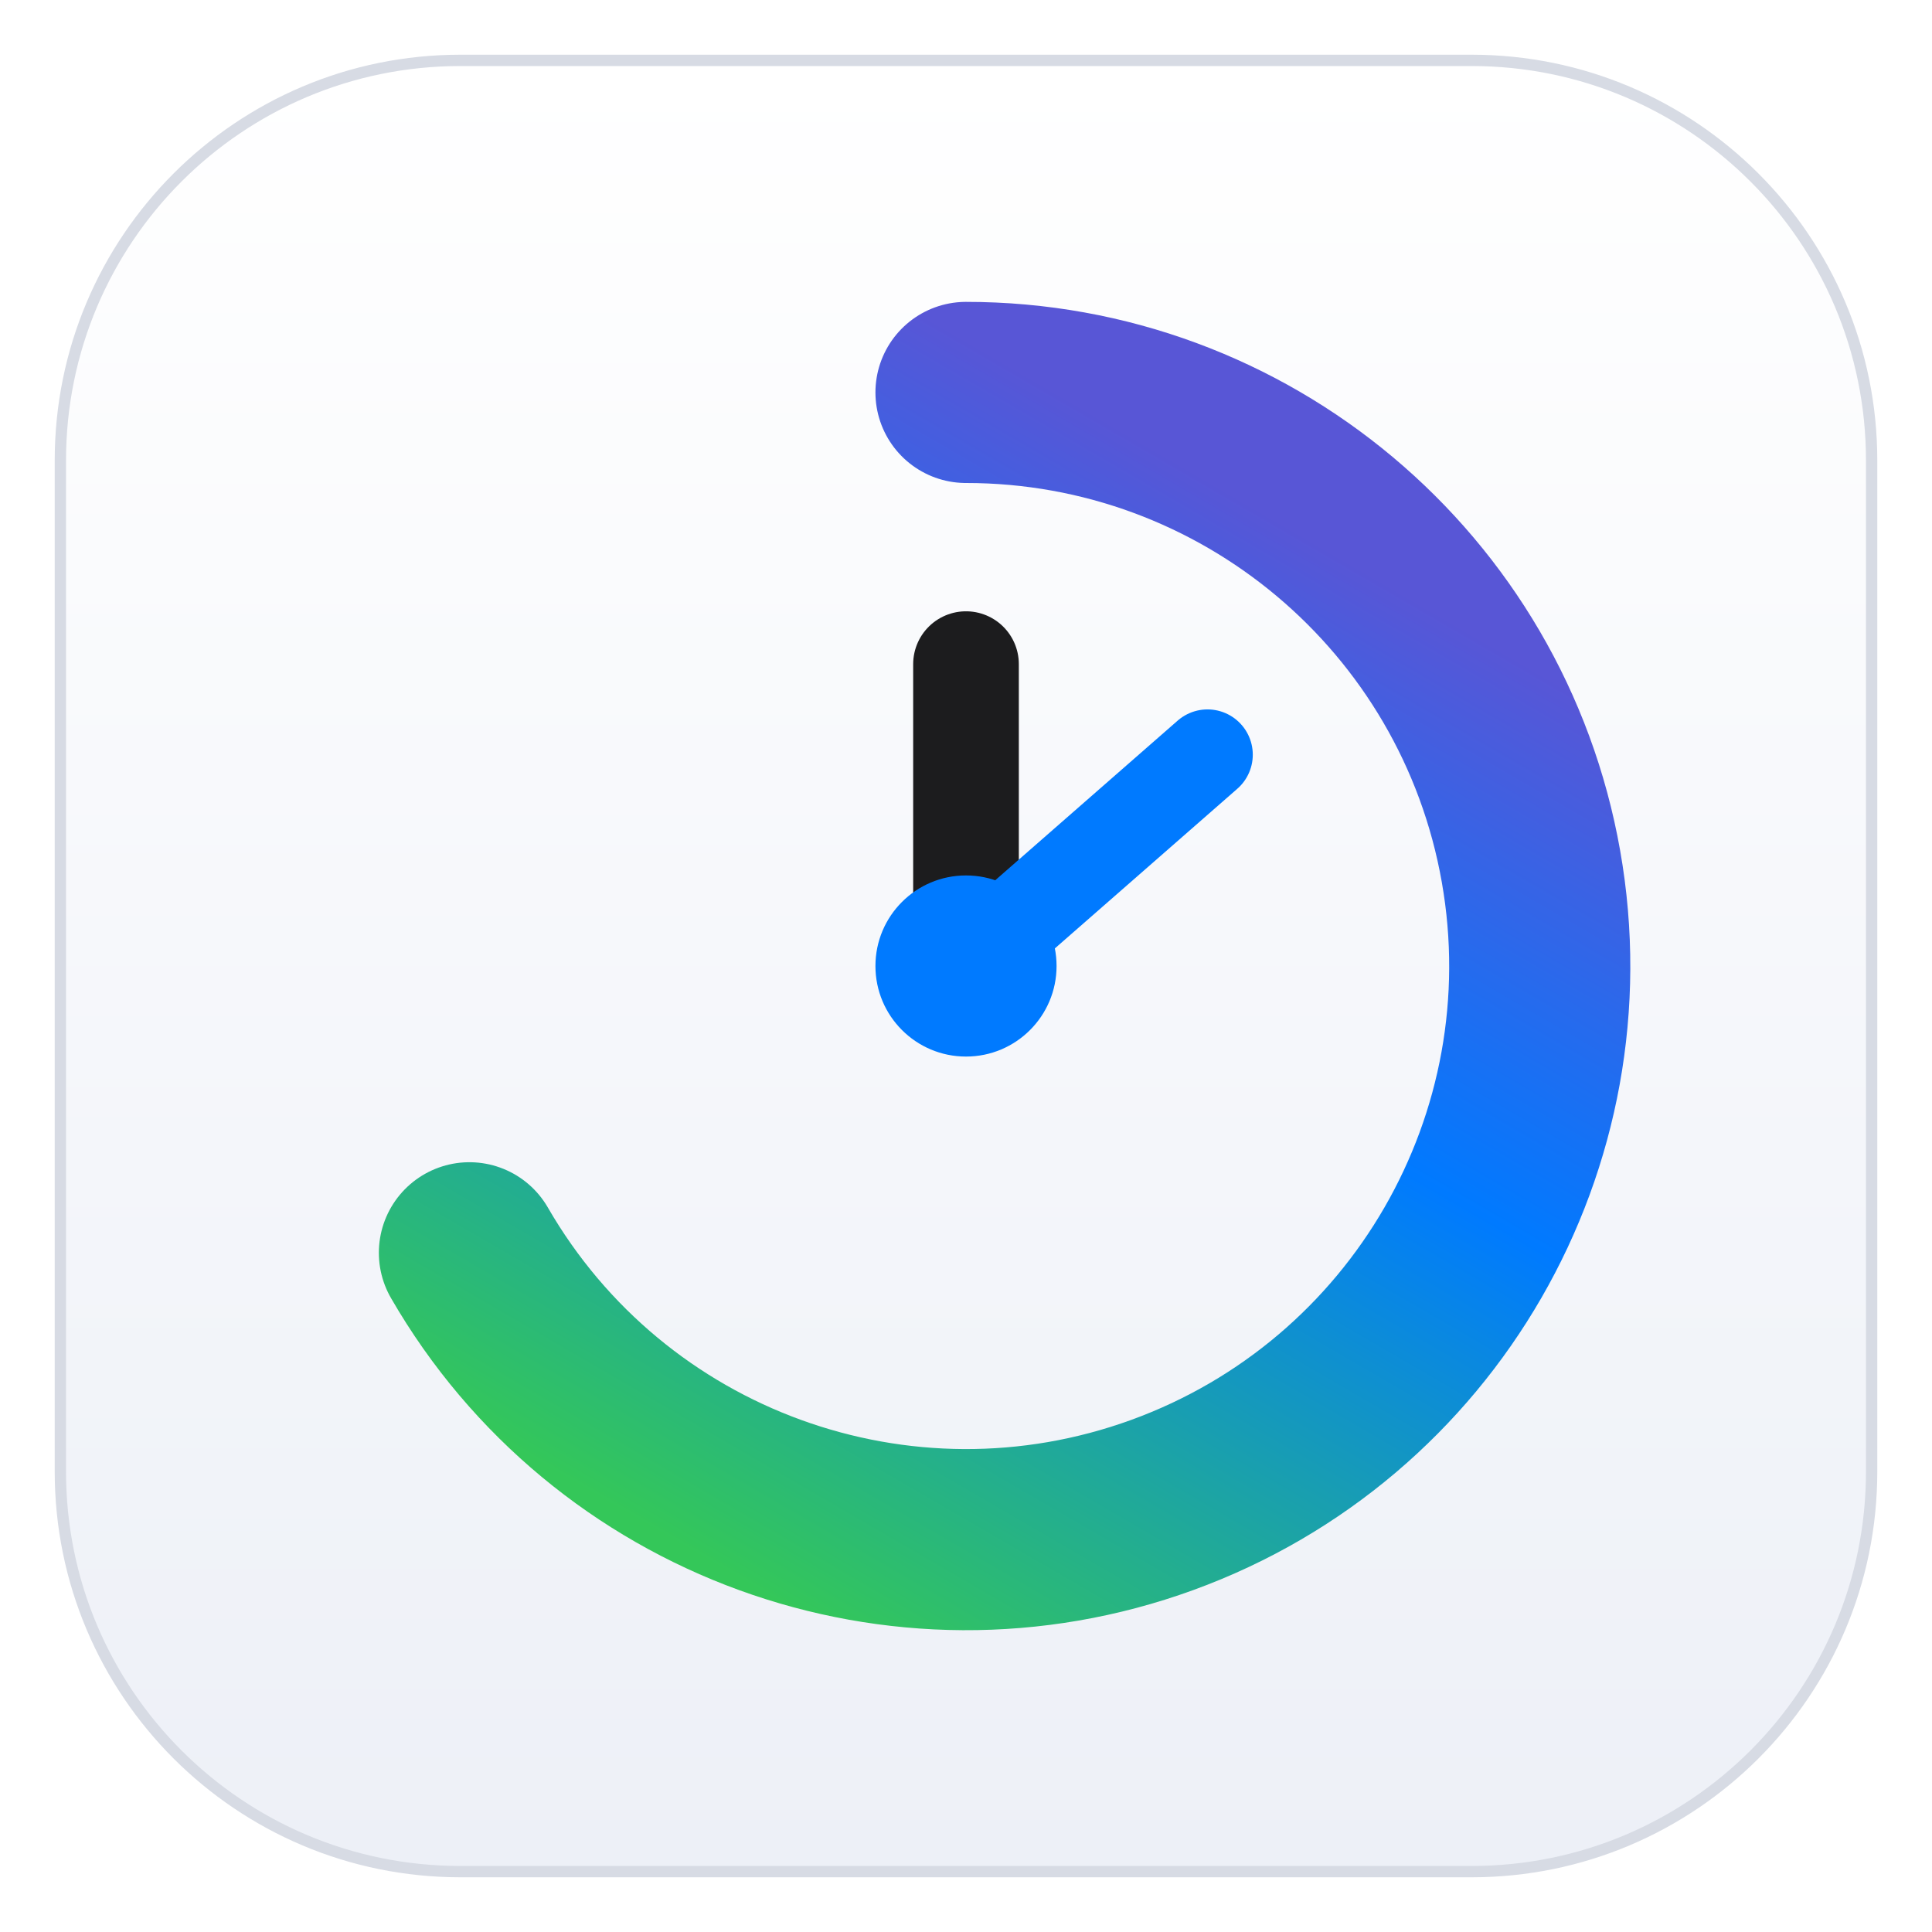
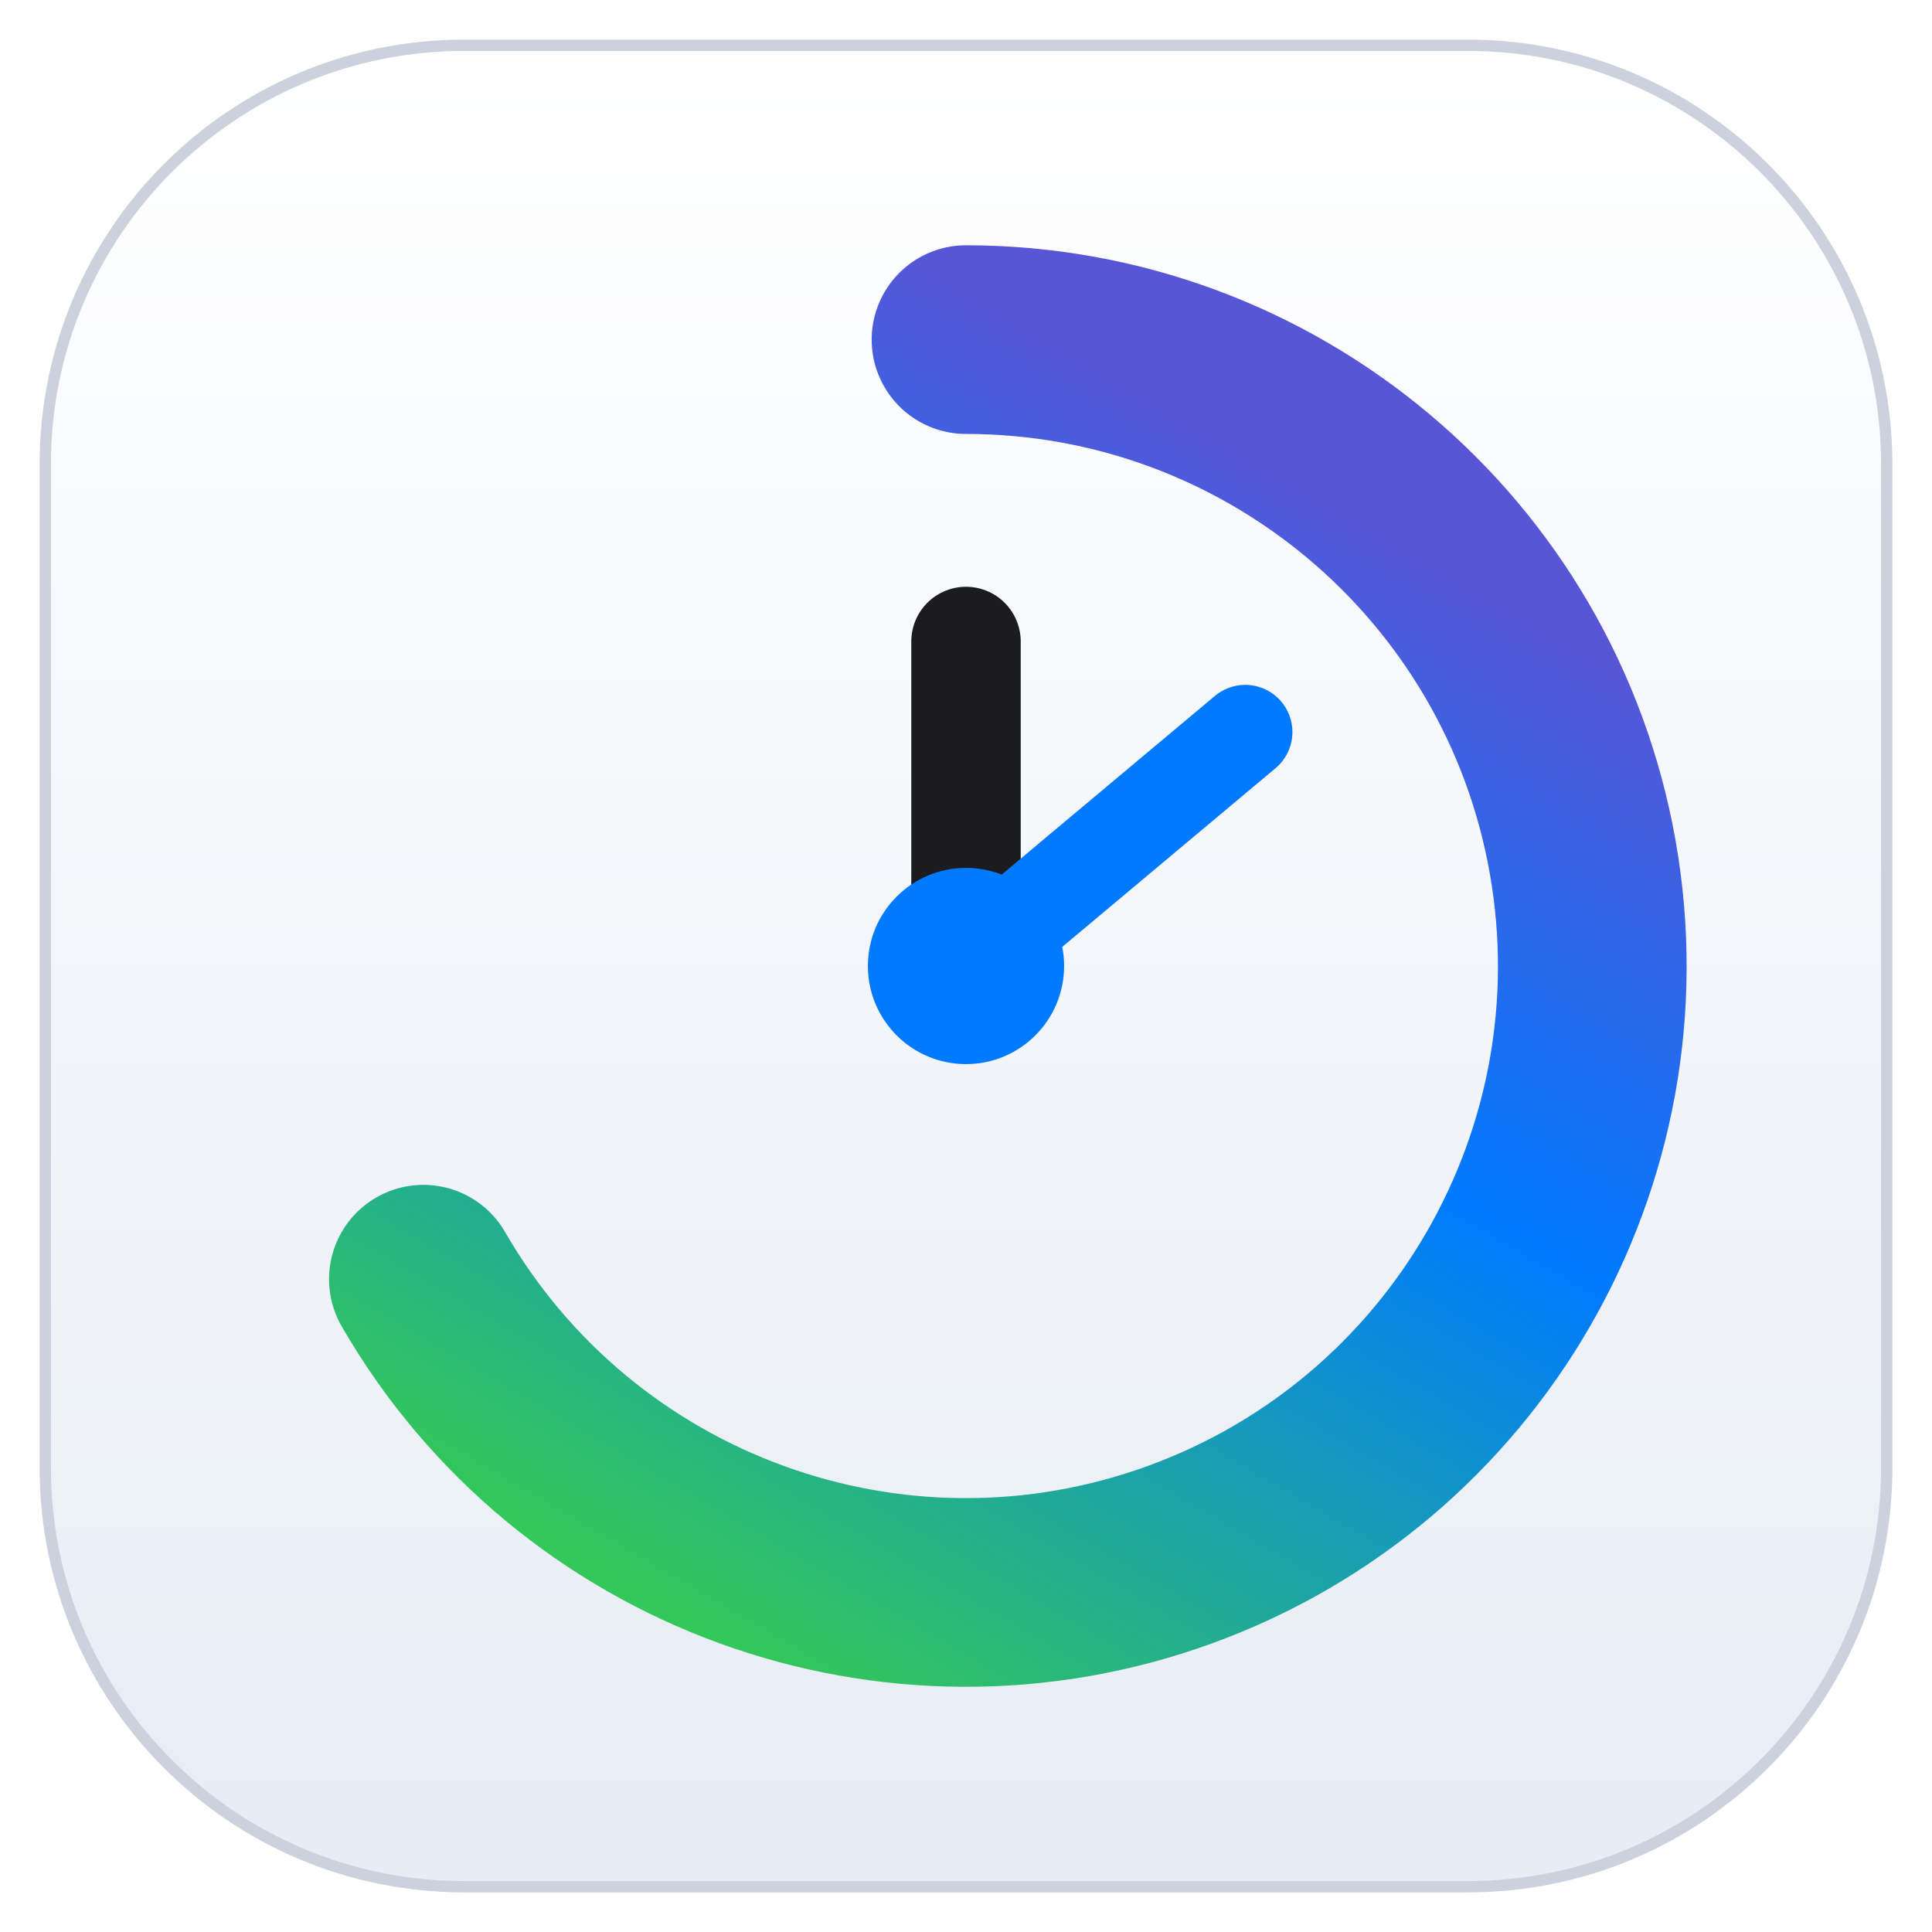
<svg xmlns="http://www.w3.org/2000/svg" viewBox="0 0 512 512" width="512" height="512">
  <defs>
    <linearGradient id="plate" x1="0" y1="0" x2="0" y2="1">
      <stop offset="0" stop-color="#FFFFFF" />
-       <stop offset="1" stop-color="#EDF0F7" />
+       <stop offset="1" stop-color="#E7ECF5" />
    </linearGradient>
    <linearGradient id="arc" x1="0.62" y1="0.04" x2="0.12" y2="0.96">
      <stop offset="0" stop-color="#5856D6" />
      <stop offset="0.42" stop-color="#007AFF" />
      <stop offset="1" stop-color="#34C759" />
    </linearGradient>
  </defs>
-   <rect x="16" y="16" width="480" height="480" rx="106" fill="url(#plate)" stroke="#D7DBE4" stroke-width="3" />
-   <path d="M256 104 A152 152 0 1 1 124.4 332" fill="none" stroke="url(#arc)" stroke-width="48" stroke-linecap="round" />
-   <path d="M256 256 L256 176" fill="none" stroke="#1C1C1E" stroke-width="28" stroke-linecap="round" />
-   <path d="M256 256 L320 200" fill="none" stroke="#007AFF" stroke-width="24" stroke-linecap="round" />
-   <circle cx="256" cy="256" r="24" fill="#007AFF" />
+   <rect x="12" y="12" width="488" height="488" rx="111" fill="url(#plate)" stroke="#CBD2DE" stroke-width="3" />
+   <path d="M256 90 A166 166 0 1 1 112.2 339" fill="none" stroke="url(#arc)" stroke-width="50" stroke-linecap="round" />
+   <path d="M256 256 L256 170" fill="none" stroke="#1C1C1E" stroke-width="29" stroke-linecap="round" />
+   <path d="M256 256 L330 194" fill="none" stroke="#007AFF" stroke-width="25" stroke-linecap="round" />
+   <circle cx="256" cy="256" r="26" fill="#007AFF" />
</svg>
